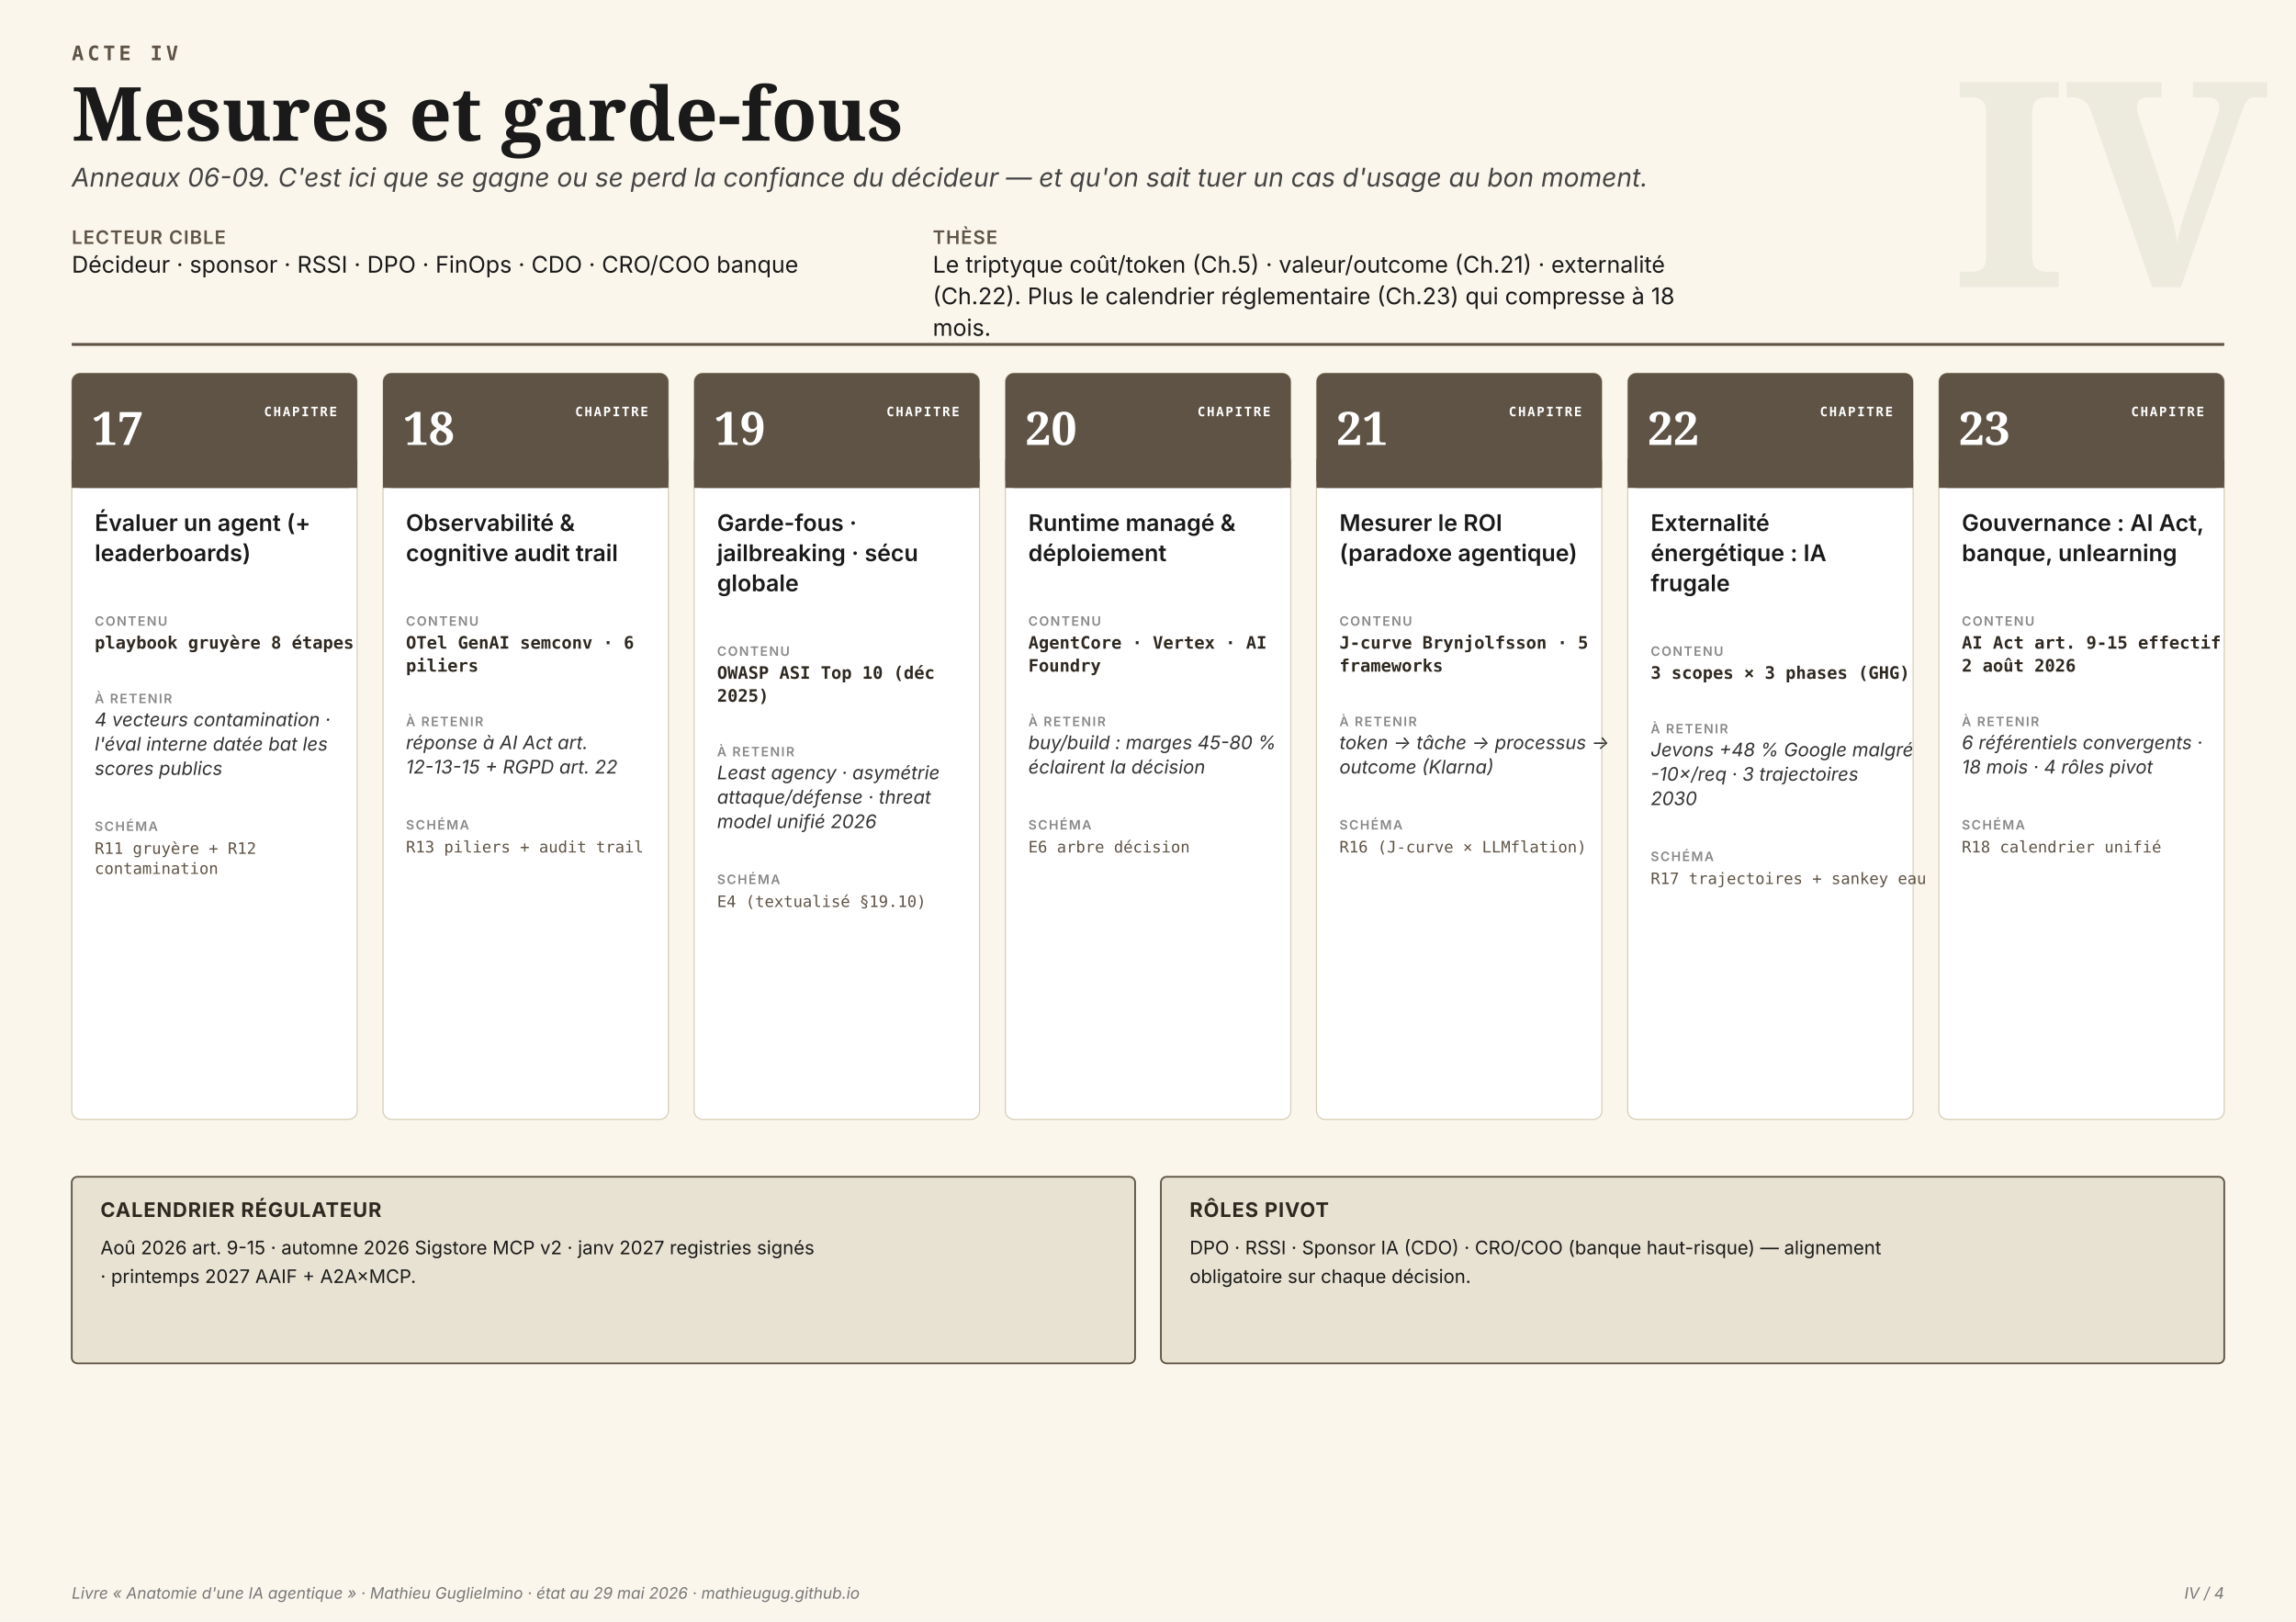
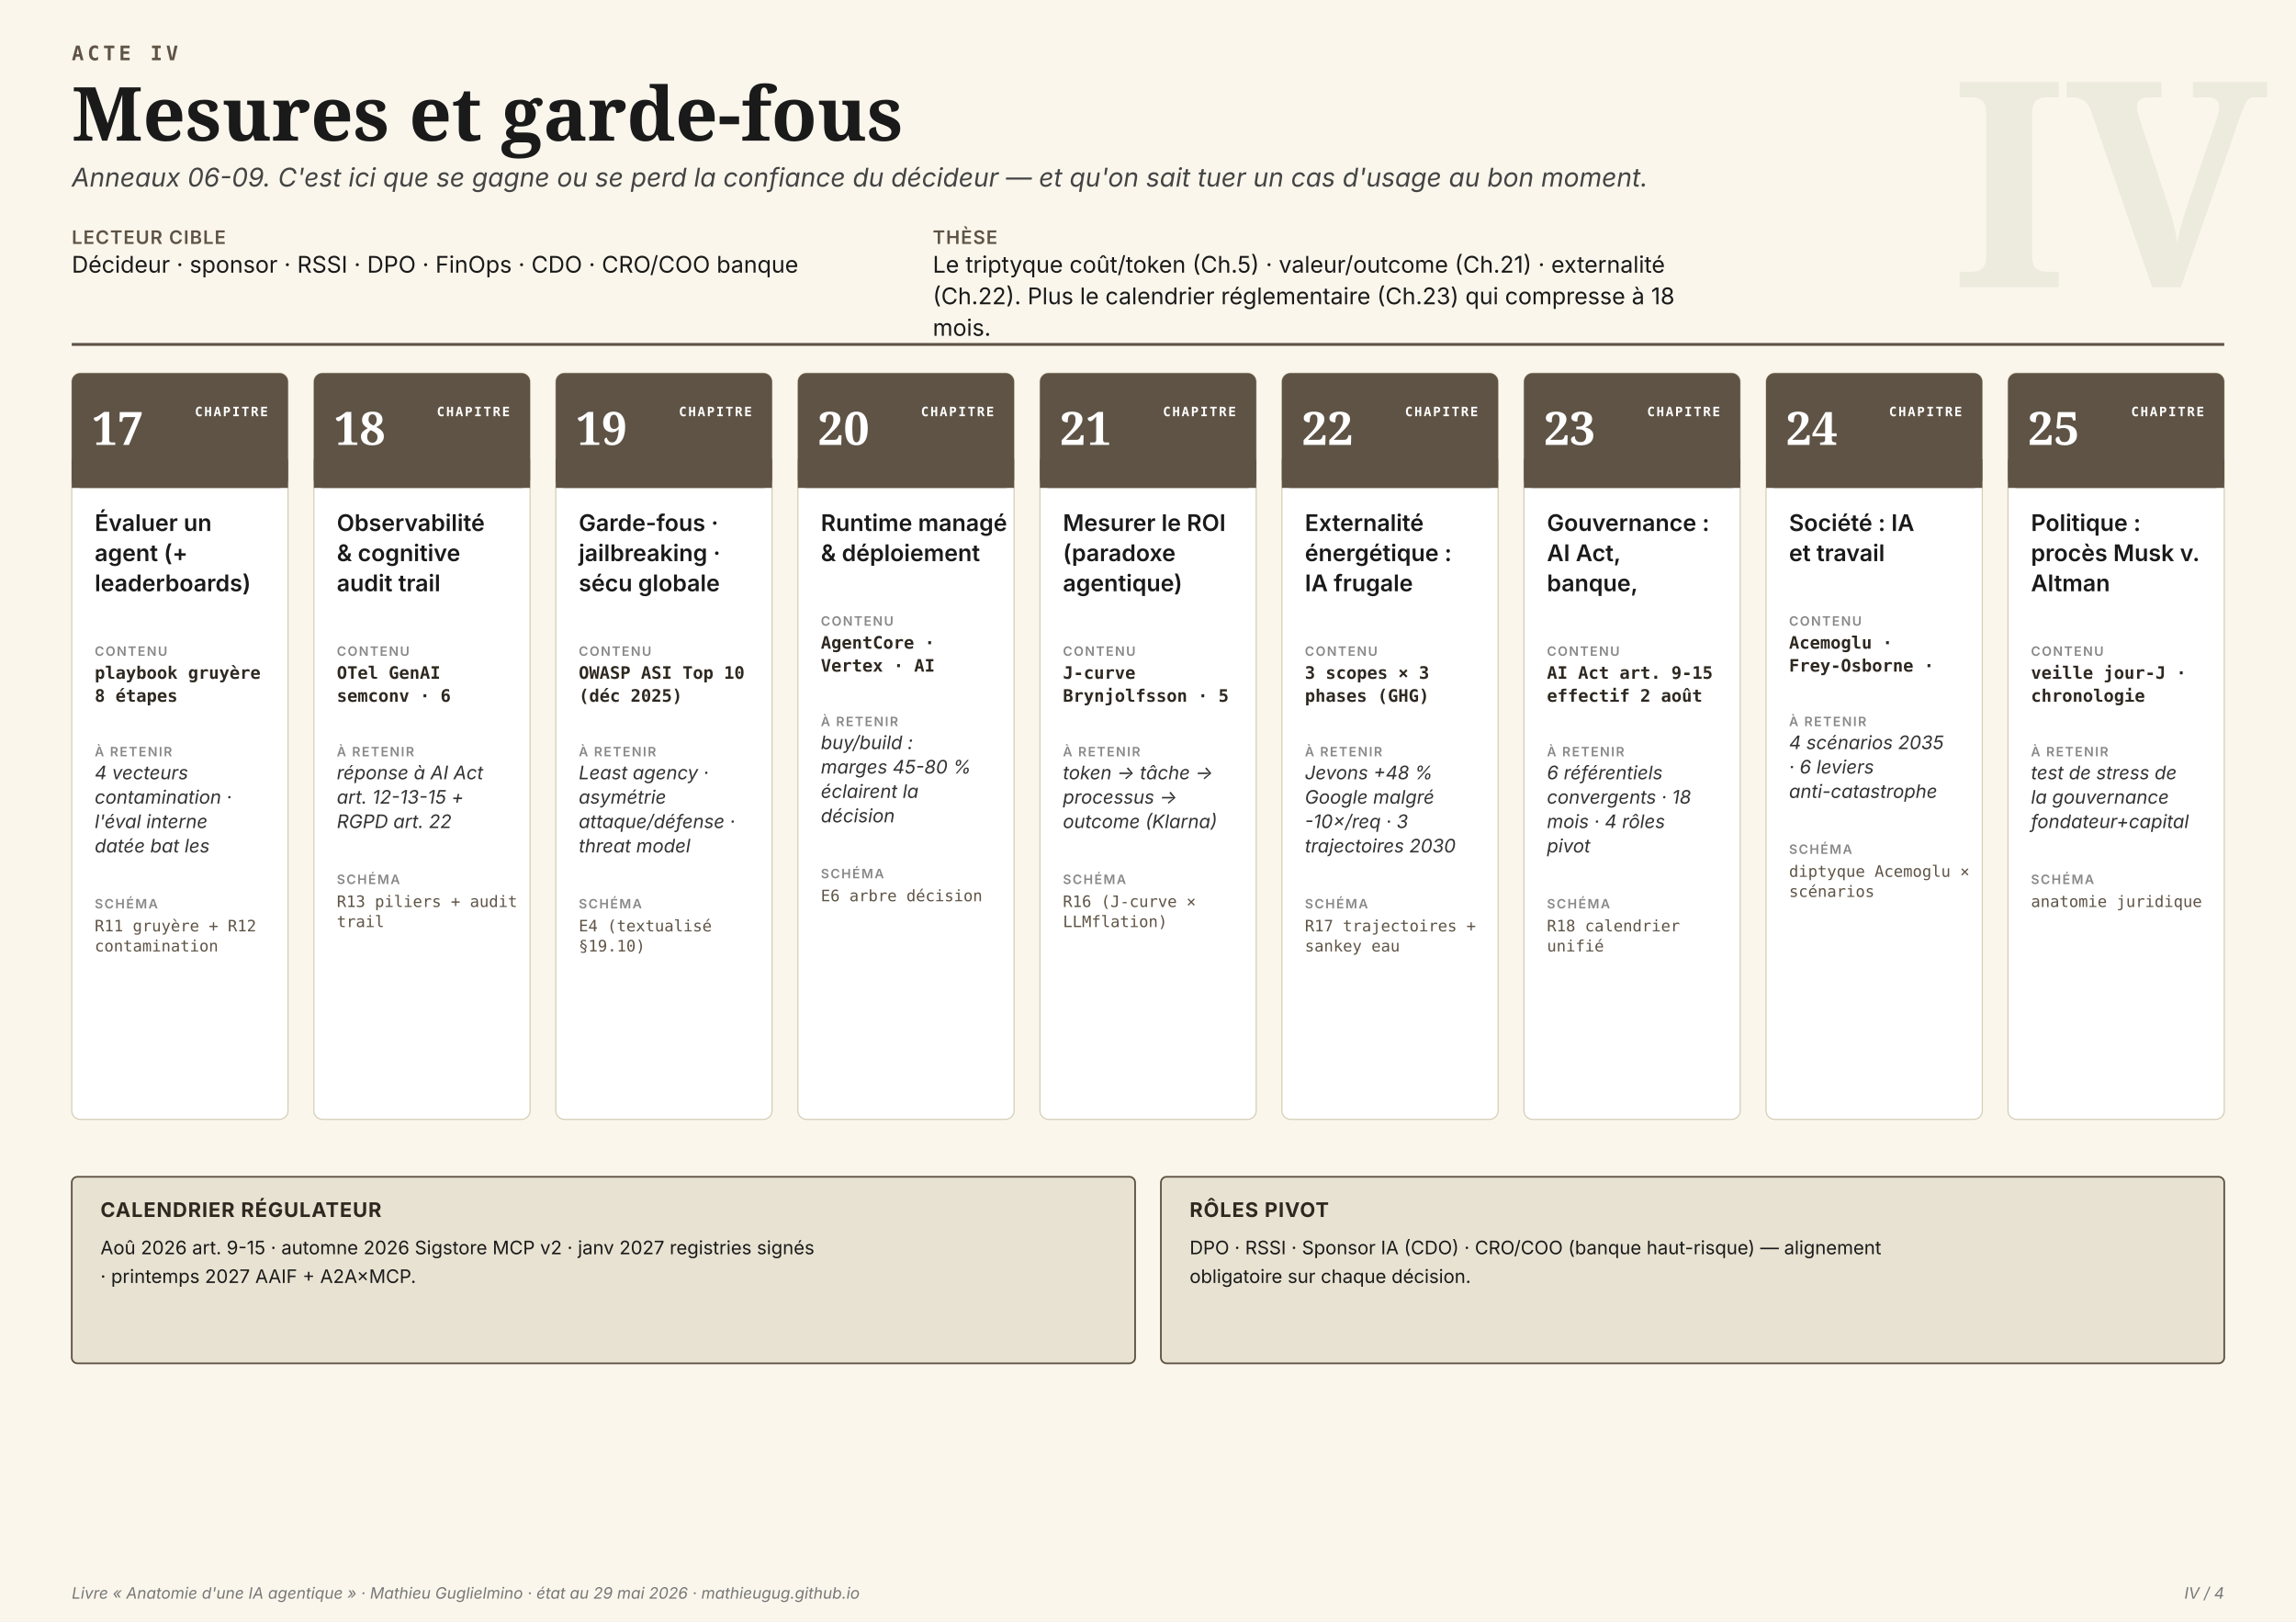
<svg xmlns="http://www.w3.org/2000/svg" viewBox="0 0 1600 1130" font-family="Inter, system-ui, sans-serif" role="img" aria-labelledby="title-acte-IV">
  <style>
    .acte-tag { font: 700 14px 'JetBrains Mono', monospace; fill: #5e5345; letter-spacing: 0.18em; }
    .acte-num { font: 900 200px/1 'Fraunces', 'Georgia', serif; fill: #5e5345; opacity: 0.08; }
    .acte-title { font: 700 52px/1.1 'Fraunces', 'Georgia', serif; fill: #1a1a1a; }
    .acte-subtitle { font: italic 18px/1.4 'Inter', sans-serif; fill: #444; }
    .acte-audience { font: 600 13px 'Inter', sans-serif; fill: #5e5345; letter-spacing: 0.05em; }
    .acte-thesis { font: 16px/1.4 'Inter', sans-serif; fill: #1a1a1a; }
    .card-bg { fill: #ffffff; stroke: #d4cdb6; stroke-width: 0.8; }
    .card-stripe { fill: #5e5345; }
    .card-num { font: 700 32px 'Fraunces', 'Georgia', serif; fill: #fff; }
    .card-tag { font: 600 9px 'JetBrains Mono', monospace; fill: #fff; letter-spacing: 0.12em; }
    .card-title { font: 600 16px/1.25 'Inter', sans-serif; fill: #1a1a1a; }
    .card-fact { font: 600 12px 'JetBrains Mono', monospace; fill: #2e2820; }
    .card-claim { font: italic 13px/1.4 'Inter', sans-serif; fill: #333; }
    .card-schema { font: 11px 'JetBrains Mono', monospace; fill: #5e5345; }
    .card-label { font: 600 9px 'Inter', sans-serif; fill: #888; letter-spacing: 0.1em; }
    .callout-box { fill: #e8e2d2; stroke: #5e5345; stroke-width: 1.2; }
    .callout-title { font: 700 14px 'Inter', sans-serif; fill: #2e2820; letter-spacing: 0.04em; }
    .callout-body { font: 13px/1.4 'Inter', sans-serif; fill: #1a1a1a; }
    .caption { font: italic 11px 'Inter', sans-serif; fill: #777; }
+     .chapter-card { cursor: pointer; transition: transform .2s ease, filter .2s ease; transform-origin: center; transform-box: fill-box; }
+     .chapter-card:hover .card-bg, .chapter-card:focus-visible .card-bg { fill: #fffdf6; }
+     .chapter-card:focus { outline: none; }
+     .chapter-card:focus-visible .card-bg { stroke: #5e5345; stroke-width: 2; }
  </style>
  <rect width="1600" height="1130" fill="#faf6ec" />
  <text x="1360" y="200" class="acte-num">IV</text>
  <text x="50" y="42" class="acte-tag">ACTE IV</text>
  <text x="50" y="98" class="acte-title">Mesures et garde-fous</text>
  <text x="50" y="130" class="acte-subtitle">Anneaux 06-09. C'est ici que se gagne ou se perd la confiance du décideur — et qu'on sait tuer un cas d'usage au bon moment.</text>
  <text x="50" y="170" class="acte-audience">LECTEUR CIBLE</text>
  <text x="50" y="190" class="acte-thesis">Décideur · sponsor · RSSI · DPO · FinOps · CDO · CRO/COO banque</text>
  <text x="650" y="170" class="acte-audience">THÈSE</text>
  <text x="650" y="190" class="acte-thesis">Le triptyque coût/token (Ch.5) · valeur/outcome (Ch.21) · externalité</text>
  <text x="650" y="212" class="acte-thesis">(Ch.22). Plus le calendrier réglementaire (Ch.23) qui compresse à 18</text>
  <text x="650" y="234" class="acte-thesis">mois.</text>
  <line x1="50" y1="240" x2="1550" y2="240" stroke="#5e5345" stroke-width="2" />
-   <rect x="50.0" y="260" width="198.9" height="520" class="card-bg" rx="6" />
-   <rect x="50.0" y="260" width="198.9" height="80" class="card-stripe" rx="6" />
-   <rect x="50.0" y="320" width="198.9" height="20" class="card-stripe" />
-   <text x="64.0" y="310" class="card-num">17</text>
-   <text x="234.9" y="290" text-anchor="end" class="card-tag">CHAPITRE</text>
-   <text x="66.0" y="370" class="card-title">Évaluer un agent (+</text>
-   <text x="66.0" y="391" class="card-title">leaderboards)</text>
-   <text x="66.0" y="436" class="card-label">CONTENU</text>
-   <text x="66.0" y="452" class="card-fact">playbook gruyère 8 étapes</text>
-   <text x="66.0" y="490" class="card-label">À RETENIR</text>
-   <text x="66.0" y="506" class="card-claim">4 vecteurs contamination ·</text>
-   <text x="66.0" y="523" class="card-claim">l'éval interne datée bat les</text>
-   <text x="66.0" y="540" class="card-claim">scores publics</text>
-   <text x="66.0" y="579" class="card-label">SCHÉMA</text>
-   <text x="66.0" y="595" class="card-schema">R11 gruyère + R12</text>
-   <text x="66.0" y="609" class="card-schema">contamination</text>
-   <rect x="266.9" y="260" width="198.9" height="520" class="card-bg" rx="6" />
-   <rect x="266.9" y="260" width="198.9" height="80" class="card-stripe" rx="6" />
-   <rect x="266.9" y="320" width="198.9" height="20" class="card-stripe" />
-   <text x="280.9" y="310" class="card-num">18</text>
-   <text x="451.7" y="290" text-anchor="end" class="card-tag">CHAPITRE</text>
-   <text x="282.9" y="370" class="card-title">Observabilité &amp;</text>
-   <text x="282.9" y="391" class="card-title">cognitive audit trail</text>
-   <text x="282.9" y="436" class="card-label">CONTENU</text>
-   <text x="282.9" y="452" class="card-fact">OTel GenAI semconv · 6</text>
-   <text x="282.9" y="468" class="card-fact">piliers</text>
-   <text x="282.9" y="506" class="card-label">À RETENIR</text>
-   <text x="282.9" y="522" class="card-claim">réponse à AI Act art.</text>
-   <text x="282.9" y="539" class="card-claim">12-13-15 + RGPD art. 22</text>
-   <text x="282.9" y="578" class="card-label">SCHÉMA</text>
-   <text x="282.9" y="594" class="card-schema">R13 piliers + audit trail</text>
-   <rect x="483.7" y="260" width="198.9" height="520" class="card-bg" rx="6" />
-   <rect x="483.7" y="260" width="198.9" height="80" class="card-stripe" rx="6" />
-   <rect x="483.7" y="320" width="198.9" height="20" class="card-stripe" />
-   <text x="497.7" y="310" class="card-num">19</text>
-   <text x="668.6" y="290" text-anchor="end" class="card-tag">CHAPITRE</text>
-   <text x="499.7" y="370" class="card-title">Garde-fous ·</text>
-   <text x="499.7" y="391" class="card-title">jailbreaking · sécu</text>
-   <text x="499.7" y="412" class="card-title">globale</text>
-   <text x="499.7" y="457" class="card-label">CONTENU</text>
-   <text x="499.7" y="473" class="card-fact">OWASP ASI Top 10 (déc</text>
-   <text x="499.7" y="489" class="card-fact">2025)</text>
-   <text x="499.7" y="527" class="card-label">À RETENIR</text>
-   <text x="499.7" y="543" class="card-claim">Least agency · asymétrie</text>
-   <text x="499.7" y="560" class="card-claim">attaque/défense · threat</text>
-   <text x="499.7" y="577" class="card-claim">model unifié 2026</text>
-   <text x="499.7" y="616" class="card-label">SCHÉMA</text>
-   <text x="499.7" y="632" class="card-schema">E4 (textualisé §19.10)</text>
-   <rect x="700.6" y="260" width="198.9" height="520" class="card-bg" rx="6" />
-   <rect x="700.6" y="260" width="198.9" height="80" class="card-stripe" rx="6" />
-   <rect x="700.6" y="320" width="198.9" height="20" class="card-stripe" />
-   <text x="714.6" y="310" class="card-num">20</text>
-   <text x="885.4" y="290" text-anchor="end" class="card-tag">CHAPITRE</text>
-   <text x="716.6" y="370" class="card-title">Runtime managé &amp;</text>
-   <text x="716.6" y="391" class="card-title">déploiement</text>
-   <text x="716.6" y="436" class="card-label">CONTENU</text>
-   <text x="716.6" y="452" class="card-fact">AgentCore · Vertex · AI</text>
-   <text x="716.6" y="468" class="card-fact">Foundry</text>
-   <text x="716.6" y="506" class="card-label">À RETENIR</text>
-   <text x="716.6" y="522" class="card-claim">buy/build : marges 45-80 %</text>
-   <text x="716.6" y="539" class="card-claim">éclairent la décision</text>
-   <text x="716.6" y="578" class="card-label">SCHÉMA</text>
-   <text x="716.6" y="594" class="card-schema">E6 arbre décision</text>
-   <rect x="917.4" y="260" width="198.9" height="520" class="card-bg" rx="6" />
-   <rect x="917.4" y="260" width="198.9" height="80" class="card-stripe" rx="6" />
-   <rect x="917.4" y="320" width="198.9" height="20" class="card-stripe" />
-   <text x="931.4" y="310" class="card-num">21</text>
-   <text x="1102.3" y="290" text-anchor="end" class="card-tag">CHAPITRE</text>
-   <text x="933.4" y="370" class="card-title">Mesurer le ROI</text>
-   <text x="933.4" y="391" class="card-title">(paradoxe agentique)</text>
-   <text x="933.4" y="436" class="card-label">CONTENU</text>
-   <text x="933.4" y="452" class="card-fact">J-curve Brynjolfsson · 5</text>
-   <text x="933.4" y="468" class="card-fact">frameworks</text>
-   <text x="933.4" y="506" class="card-label">À RETENIR</text>
-   <text x="933.4" y="522" class="card-claim">token → tâche → processus →</text>
-   <text x="933.4" y="539" class="card-claim">outcome (Klarna)</text>
-   <text x="933.4" y="578" class="card-label">SCHÉMA</text>
-   <text x="933.4" y="594" class="card-schema">R16 (J-curve × LLMflation)</text>
-   <rect x="1134.3" y="260" width="198.9" height="520" class="card-bg" rx="6" />
-   <rect x="1134.3" y="260" width="198.9" height="80" class="card-stripe" rx="6" />
-   <rect x="1134.3" y="320" width="198.9" height="20" class="card-stripe" />
-   <text x="1148.3" y="310" class="card-num">22</text>
-   <text x="1319.1" y="290" text-anchor="end" class="card-tag">CHAPITRE</text>
-   <text x="1150.3" y="370" class="card-title">Externalité</text>
-   <text x="1150.3" y="391" class="card-title">énergétique : IA</text>
-   <text x="1150.3" y="412" class="card-title">frugale</text>
-   <text x="1150.3" y="457" class="card-label">CONTENU</text>
-   <text x="1150.3" y="473" class="card-fact">3 scopes × 3 phases (GHG)</text>
-   <text x="1150.3" y="511" class="card-label">À RETENIR</text>
-   <text x="1150.3" y="527" class="card-claim">Jevons +48 % Google malgré</text>
-   <text x="1150.3" y="544" class="card-claim">-10×/req · 3 trajectoires</text>
-   <text x="1150.3" y="561" class="card-claim">2030</text>
-   <text x="1150.3" y="600" class="card-label">SCHÉMA</text>
-   <text x="1150.3" y="616" class="card-schema">R17 trajectoires + sankey eau</text>
-   <rect x="1351.1" y="260" width="198.9" height="520" class="card-bg" rx="6" />
-   <rect x="1351.1" y="260" width="198.9" height="80" class="card-stripe" rx="6" />
-   <rect x="1351.1" y="320" width="198.9" height="20" class="card-stripe" />
-   <text x="1365.1" y="310" class="card-num">23</text>
-   <text x="1536.0" y="290" text-anchor="end" class="card-tag">CHAPITRE</text>
-   <text x="1367.1" y="370" class="card-title">Gouvernance : AI Act,</text>
-   <text x="1367.1" y="391" class="card-title">banque, unlearning</text>
-   <text x="1367.1" y="436" class="card-label">CONTENU</text>
-   <text x="1367.1" y="452" class="card-fact">AI Act art. 9-15 effectif</text>
-   <text x="1367.1" y="468" class="card-fact">2 août 2026</text>
-   <text x="1367.1" y="506" class="card-label">À RETENIR</text>
-   <text x="1367.1" y="522" class="card-claim">6 référentiels convergents ·</text>
-   <text x="1367.1" y="539" class="card-claim">18 mois · 4 rôles pivot</text>
-   <text x="1367.1" y="578" class="card-label">SCHÉMA</text>
-   <text x="1367.1" y="594" class="card-schema">R18 calendrier unifié</text>
+   <g class="chapter-card" data-ch="17" data-slug="ch17-evaluation-benchmarks" role="link" tabindex="0" aria-label="Chapitre 17 — Évaluer un agent (+ leaderboards)">
+     <rect x="50.0" y="260" width="150.7" height="520" class="card-bg" rx="6" />
+     <rect x="50.0" y="260" width="150.7" height="80" class="card-stripe" rx="6" />
+     <rect x="50.0" y="320" width="150.7" height="20" class="card-stripe" />
+     <text x="64.0" y="310" class="card-num">17</text>
+     <text x="186.7" y="290" text-anchor="end" class="card-tag">CHAPITRE</text>
+     <text x="66.0" y="370" class="card-title">Évaluer un</text>
+     <text x="66.0" y="391" class="card-title">agent (+</text>
+     <text x="66.0" y="412" class="card-title">leaderboards)</text>
+     <text x="66.0" y="457" class="card-label">CONTENU</text>
+     <text x="66.0" y="473" class="card-fact">playbook gruyère</text>
+     <text x="66.0" y="489" class="card-fact">8 étapes</text>
+     <text x="66.0" y="527" class="card-label">À RETENIR</text>
+     <text x="66.0" y="543" class="card-claim">4 vecteurs</text>
+     <text x="66.0" y="560" class="card-claim">contamination ·</text>
+     <text x="66.0" y="577" class="card-claim">l'éval interne</text>
+     <text x="66.0" y="594" class="card-claim">datée bat les</text>
+     <text x="66.0" y="633" class="card-label">SCHÉMA</text>
+     <text x="66.0" y="649" class="card-schema">R11 gruyère + R12</text>
+     <text x="66.0" y="663" class="card-schema">contamination</text>
+   </g>
+   <g class="chapter-card" data-ch="18" data-slug="ch18-observabilite-cognitive-audit-trail" role="link" tabindex="0" aria-label="Chapitre 18 — Observabilité &amp; cognitive audit trail">
+     <rect x="218.7" y="260" width="150.7" height="520" class="card-bg" rx="6" />
+     <rect x="218.7" y="260" width="150.7" height="80" class="card-stripe" rx="6" />
+     <rect x="218.7" y="320" width="150.7" height="20" class="card-stripe" />
+     <text x="232.7" y="310" class="card-num">18</text>
+     <text x="355.3" y="290" text-anchor="end" class="card-tag">CHAPITRE</text>
+     <text x="234.7" y="370" class="card-title">Observabilité</text>
+     <text x="234.7" y="391" class="card-title">&amp; cognitive</text>
+     <text x="234.7" y="412" class="card-title">audit trail</text>
+     <text x="234.7" y="457" class="card-label">CONTENU</text>
+     <text x="234.7" y="473" class="card-fact">OTel GenAI</text>
+     <text x="234.7" y="489" class="card-fact">semconv · 6</text>
+     <text x="234.7" y="527" class="card-label">À RETENIR</text>
+     <text x="234.7" y="543" class="card-claim">réponse à AI Act</text>
+     <text x="234.7" y="560" class="card-claim">art. 12-13-15 +</text>
+     <text x="234.7" y="577" class="card-claim">RGPD art. 22</text>
+     <text x="234.7" y="616" class="card-label">SCHÉMA</text>
+     <text x="234.7" y="632" class="card-schema">R13 piliers + audit</text>
+     <text x="234.7" y="646" class="card-schema">trail</text>
+   </g>
+   <g class="chapter-card" data-ch="19" data-slug="ch19-gardefous-securite-globale" role="link" tabindex="0" aria-label="Chapitre 19 — Garde-fous · jailbreaking · sécu globale">
+     <rect x="387.3" y="260" width="150.7" height="520" class="card-bg" rx="6" />
+     <rect x="387.3" y="260" width="150.7" height="80" class="card-stripe" rx="6" />
+     <rect x="387.3" y="320" width="150.7" height="20" class="card-stripe" />
+     <text x="401.3" y="310" class="card-num">19</text>
+     <text x="524.0" y="290" text-anchor="end" class="card-tag">CHAPITRE</text>
+     <text x="403.3" y="370" class="card-title">Garde-fous ·</text>
+     <text x="403.3" y="391" class="card-title">jailbreaking ·</text>
+     <text x="403.3" y="412" class="card-title">sécu globale</text>
+     <text x="403.3" y="457" class="card-label">CONTENU</text>
+     <text x="403.3" y="473" class="card-fact">OWASP ASI Top 10</text>
+     <text x="403.3" y="489" class="card-fact">(déc 2025)</text>
+     <text x="403.3" y="527" class="card-label">À RETENIR</text>
+     <text x="403.3" y="543" class="card-claim">Least agency ·</text>
+     <text x="403.3" y="560" class="card-claim">asymétrie</text>
+     <text x="403.3" y="577" class="card-claim">attaque/défense ·</text>
+     <text x="403.3" y="594" class="card-claim">threat model</text>
+     <text x="403.3" y="633" class="card-label">SCHÉMA</text>
+     <text x="403.3" y="649" class="card-schema">E4 (textualisé</text>
+     <text x="403.3" y="663" class="card-schema">§19.10)</text>
+   </g>
+   <g class="chapter-card" data-ch="20" data-slug="ch20-runtime-manage" role="link" tabindex="0" aria-label="Chapitre 20 — Runtime managé &amp; déploiement">
+     <rect x="556.0" y="260" width="150.7" height="520" class="card-bg" rx="6" />
+     <rect x="556.0" y="260" width="150.7" height="80" class="card-stripe" rx="6" />
+     <rect x="556.0" y="320" width="150.7" height="20" class="card-stripe" />
+     <text x="570.0" y="310" class="card-num">20</text>
+     <text x="692.7" y="290" text-anchor="end" class="card-tag">CHAPITRE</text>
+     <text x="572.0" y="370" class="card-title">Runtime managé</text>
+     <text x="572.0" y="391" class="card-title">&amp; déploiement</text>
+     <text x="572.0" y="436" class="card-label">CONTENU</text>
+     <text x="572.0" y="452" class="card-fact">AgentCore ·</text>
+     <text x="572.0" y="468" class="card-fact">Vertex · AI</text>
+     <text x="572.0" y="506" class="card-label">À RETENIR</text>
+     <text x="572.0" y="522" class="card-claim">buy/build :</text>
+     <text x="572.0" y="539" class="card-claim">marges 45-80 %</text>
+     <text x="572.0" y="556" class="card-claim">éclairent la</text>
+     <text x="572.0" y="573" class="card-claim">décision</text>
+     <text x="572.0" y="612" class="card-label">SCHÉMA</text>
+     <text x="572.0" y="628" class="card-schema">E6 arbre décision</text>
+   </g>
+   <g class="chapter-card" data-ch="21" data-slug="ch21-roi-paradoxe-agentique" role="link" tabindex="0" aria-label="Chapitre 21 — Mesurer le ROI (paradoxe agentique)">
+     <rect x="724.7" y="260" width="150.7" height="520" class="card-bg" rx="6" />
+     <rect x="724.7" y="260" width="150.7" height="80" class="card-stripe" rx="6" />
+     <rect x="724.7" y="320" width="150.7" height="20" class="card-stripe" />
+     <text x="738.7" y="310" class="card-num">21</text>
+     <text x="861.3" y="290" text-anchor="end" class="card-tag">CHAPITRE</text>
+     <text x="740.7" y="370" class="card-title">Mesurer le ROI</text>
+     <text x="740.7" y="391" class="card-title">(paradoxe</text>
+     <text x="740.7" y="412" class="card-title">agentique)</text>
+     <text x="740.7" y="457" class="card-label">CONTENU</text>
+     <text x="740.7" y="473" class="card-fact">J-curve</text>
+     <text x="740.7" y="489" class="card-fact">Brynjolfsson · 5</text>
+     <text x="740.7" y="527" class="card-label">À RETENIR</text>
+     <text x="740.7" y="543" class="card-claim">token → tâche →</text>
+     <text x="740.7" y="560" class="card-claim">processus →</text>
+     <text x="740.7" y="577" class="card-claim">outcome (Klarna)</text>
+     <text x="740.7" y="616" class="card-label">SCHÉMA</text>
+     <text x="740.7" y="632" class="card-schema">R16 (J-curve ×</text>
+     <text x="740.7" y="646" class="card-schema">LLMflation)</text>
+   </g>
+   <g class="chapter-card" data-ch="22" data-slug="ch22-ia-frugale" role="link" tabindex="0" aria-label="Chapitre 22 — Externalité énergétique : IA frugale">
+     <rect x="893.3" y="260" width="150.7" height="520" class="card-bg" rx="6" />
+     <rect x="893.3" y="260" width="150.7" height="80" class="card-stripe" rx="6" />
+     <rect x="893.3" y="320" width="150.7" height="20" class="card-stripe" />
+     <text x="907.3" y="310" class="card-num">22</text>
+     <text x="1030.0" y="290" text-anchor="end" class="card-tag">CHAPITRE</text>
+     <text x="909.3" y="370" class="card-title">Externalité</text>
+     <text x="909.3" y="391" class="card-title">énergétique :</text>
+     <text x="909.3" y="412" class="card-title">IA frugale</text>
+     <text x="909.3" y="457" class="card-label">CONTENU</text>
+     <text x="909.3" y="473" class="card-fact">3 scopes × 3</text>
+     <text x="909.3" y="489" class="card-fact">phases (GHG)</text>
+     <text x="909.3" y="527" class="card-label">À RETENIR</text>
+     <text x="909.3" y="543" class="card-claim">Jevons +48 %</text>
+     <text x="909.3" y="560" class="card-claim">Google malgré</text>
+     <text x="909.3" y="577" class="card-claim">-10×/req · 3</text>
+     <text x="909.3" y="594" class="card-claim">trajectoires 2030</text>
+     <text x="909.3" y="633" class="card-label">SCHÉMA</text>
+     <text x="909.3" y="649" class="card-schema">R17 trajectoires +</text>
+     <text x="909.3" y="663" class="card-schema">sankey eau</text>
+   </g>
+   <g class="chapter-card" data-ch="23" data-slug="ch23-gouvernance-ai-act" role="link" tabindex="0" aria-label="Chapitre 23 — Gouvernance : AI Act, banque, unlearning">
+     <rect x="1062.0" y="260" width="150.7" height="520" class="card-bg" rx="6" />
+     <rect x="1062.0" y="260" width="150.7" height="80" class="card-stripe" rx="6" />
+     <rect x="1062.0" y="320" width="150.7" height="20" class="card-stripe" />
+     <text x="1076.0" y="310" class="card-num">23</text>
+     <text x="1198.7" y="290" text-anchor="end" class="card-tag">CHAPITRE</text>
+     <text x="1078.0" y="370" class="card-title">Gouvernance :</text>
+     <text x="1078.0" y="391" class="card-title">AI Act,</text>
+     <text x="1078.0" y="412" class="card-title">banque,</text>
+     <text x="1078.0" y="457" class="card-label">CONTENU</text>
+     <text x="1078.0" y="473" class="card-fact">AI Act art. 9-15</text>
+     <text x="1078.0" y="489" class="card-fact">effectif 2 août</text>
+     <text x="1078.0" y="527" class="card-label">À RETENIR</text>
+     <text x="1078.0" y="543" class="card-claim">6 référentiels</text>
+     <text x="1078.0" y="560" class="card-claim">convergents · 18</text>
+     <text x="1078.0" y="577" class="card-claim">mois · 4 rôles</text>
+     <text x="1078.0" y="594" class="card-claim">pivot</text>
+     <text x="1078.0" y="633" class="card-label">SCHÉMA</text>
+     <text x="1078.0" y="649" class="card-schema">R18 calendrier</text>
+     <text x="1078.0" y="663" class="card-schema">unifié</text>
+   </g>
+   <g class="chapter-card" data-ch="24" data-slug="ch24-ia-et-travail" role="link" tabindex="0" aria-label="Chapitre 24 — Société : IA et travail">
+     <rect x="1230.7" y="260" width="150.7" height="520" class="card-bg" rx="6" />
+     <rect x="1230.7" y="260" width="150.7" height="80" class="card-stripe" rx="6" />
+     <rect x="1230.7" y="320" width="150.7" height="20" class="card-stripe" />
+     <text x="1244.7" y="310" class="card-num">24</text>
+     <text x="1367.3" y="290" text-anchor="end" class="card-tag">CHAPITRE</text>
+     <text x="1246.7" y="370" class="card-title">Société : IA</text>
+     <text x="1246.7" y="391" class="card-title">et travail</text>
+     <text x="1246.7" y="436" class="card-label">CONTENU</text>
+     <text x="1246.7" y="452" class="card-fact">Acemoglu ·</text>
+     <text x="1246.7" y="468" class="card-fact">Frey-Osborne ·</text>
+     <text x="1246.7" y="506" class="card-label">À RETENIR</text>
+     <text x="1246.7" y="522" class="card-claim">4 scénarios 2035</text>
+     <text x="1246.7" y="539" class="card-claim">· 6 leviers</text>
+     <text x="1246.7" y="556" class="card-claim">anti-catastrophe</text>
+     <text x="1246.7" y="595" class="card-label">SCHÉMA</text>
+     <text x="1246.7" y="611" class="card-schema">diptyque Acemoglu ×</text>
+     <text x="1246.7" y="625" class="card-schema">scénarios</text>
+   </g>
+   <g class="chapter-card" data-ch="25" data-slug="ch25-proces-musk-altman" role="link" tabindex="0" aria-label="Chapitre 25 — Politique : procès Musk v. Altman">
+     <rect x="1399.3" y="260" width="150.7" height="520" class="card-bg" rx="6" />
+     <rect x="1399.3" y="260" width="150.7" height="80" class="card-stripe" rx="6" />
+     <rect x="1399.3" y="320" width="150.7" height="20" class="card-stripe" />
+     <text x="1413.3" y="310" class="card-num">25</text>
+     <text x="1536.0" y="290" text-anchor="end" class="card-tag">CHAPITRE</text>
+     <text x="1415.3" y="370" class="card-title">Politique :</text>
+     <text x="1415.3" y="391" class="card-title">procès Musk v.</text>
+     <text x="1415.3" y="412" class="card-title">Altman</text>
+     <text x="1415.3" y="457" class="card-label">CONTENU</text>
+     <text x="1415.3" y="473" class="card-fact">veille jour-J ·</text>
+     <text x="1415.3" y="489" class="card-fact">chronologie</text>
+     <text x="1415.3" y="527" class="card-label">À RETENIR</text>
+     <text x="1415.3" y="543" class="card-claim">test de stress de</text>
+     <text x="1415.3" y="560" class="card-claim">la gouvernance</text>
+     <text x="1415.3" y="577" class="card-claim">fondateur+capital</text>
+     <text x="1415.3" y="616" class="card-label">SCHÉMA</text>
+     <text x="1415.3" y="632" class="card-schema">anatomie juridique</text>
+   </g>
  <rect x="50.0" y="820" width="741.0" height="130" class="callout-box" rx="4" />
  <text x="70.0" y="848" class="callout-title">CALENDRIER RÉGULATEUR</text>
  <text x="70.0" y="874" class="callout-body">Aoû 2026 art. 9-15 · automne 2026 Sigstore MCP v2 · janv 2027 registries signés</text>
  <text x="70.0" y="894" class="callout-body">· printemps 2027 AAIF + A2A×MCP.</text>
  <rect x="809.0" y="820" width="741.0" height="130" class="callout-box" rx="4" />
  <text x="829.0" y="848" class="callout-title">RÔLES PIVOT</text>
  <text x="829.0" y="874" class="callout-body">DPO · RSSI · Sponsor IA (CDO) · CRO/COO (banque haut-risque) — alignement</text>
  <text x="829.0" y="894" class="callout-body">obligatoire sur chaque décision.</text>
  <text x="50" y="1114" class="caption">Livre « Anatomie d'une IA agentique » · Mathieu Guglielmino · état au 29 mai 2026 · mathieugug.github.io</text>
  <text x="1550" y="1114" text-anchor="end" class="caption">IV / 4</text>
</svg>
